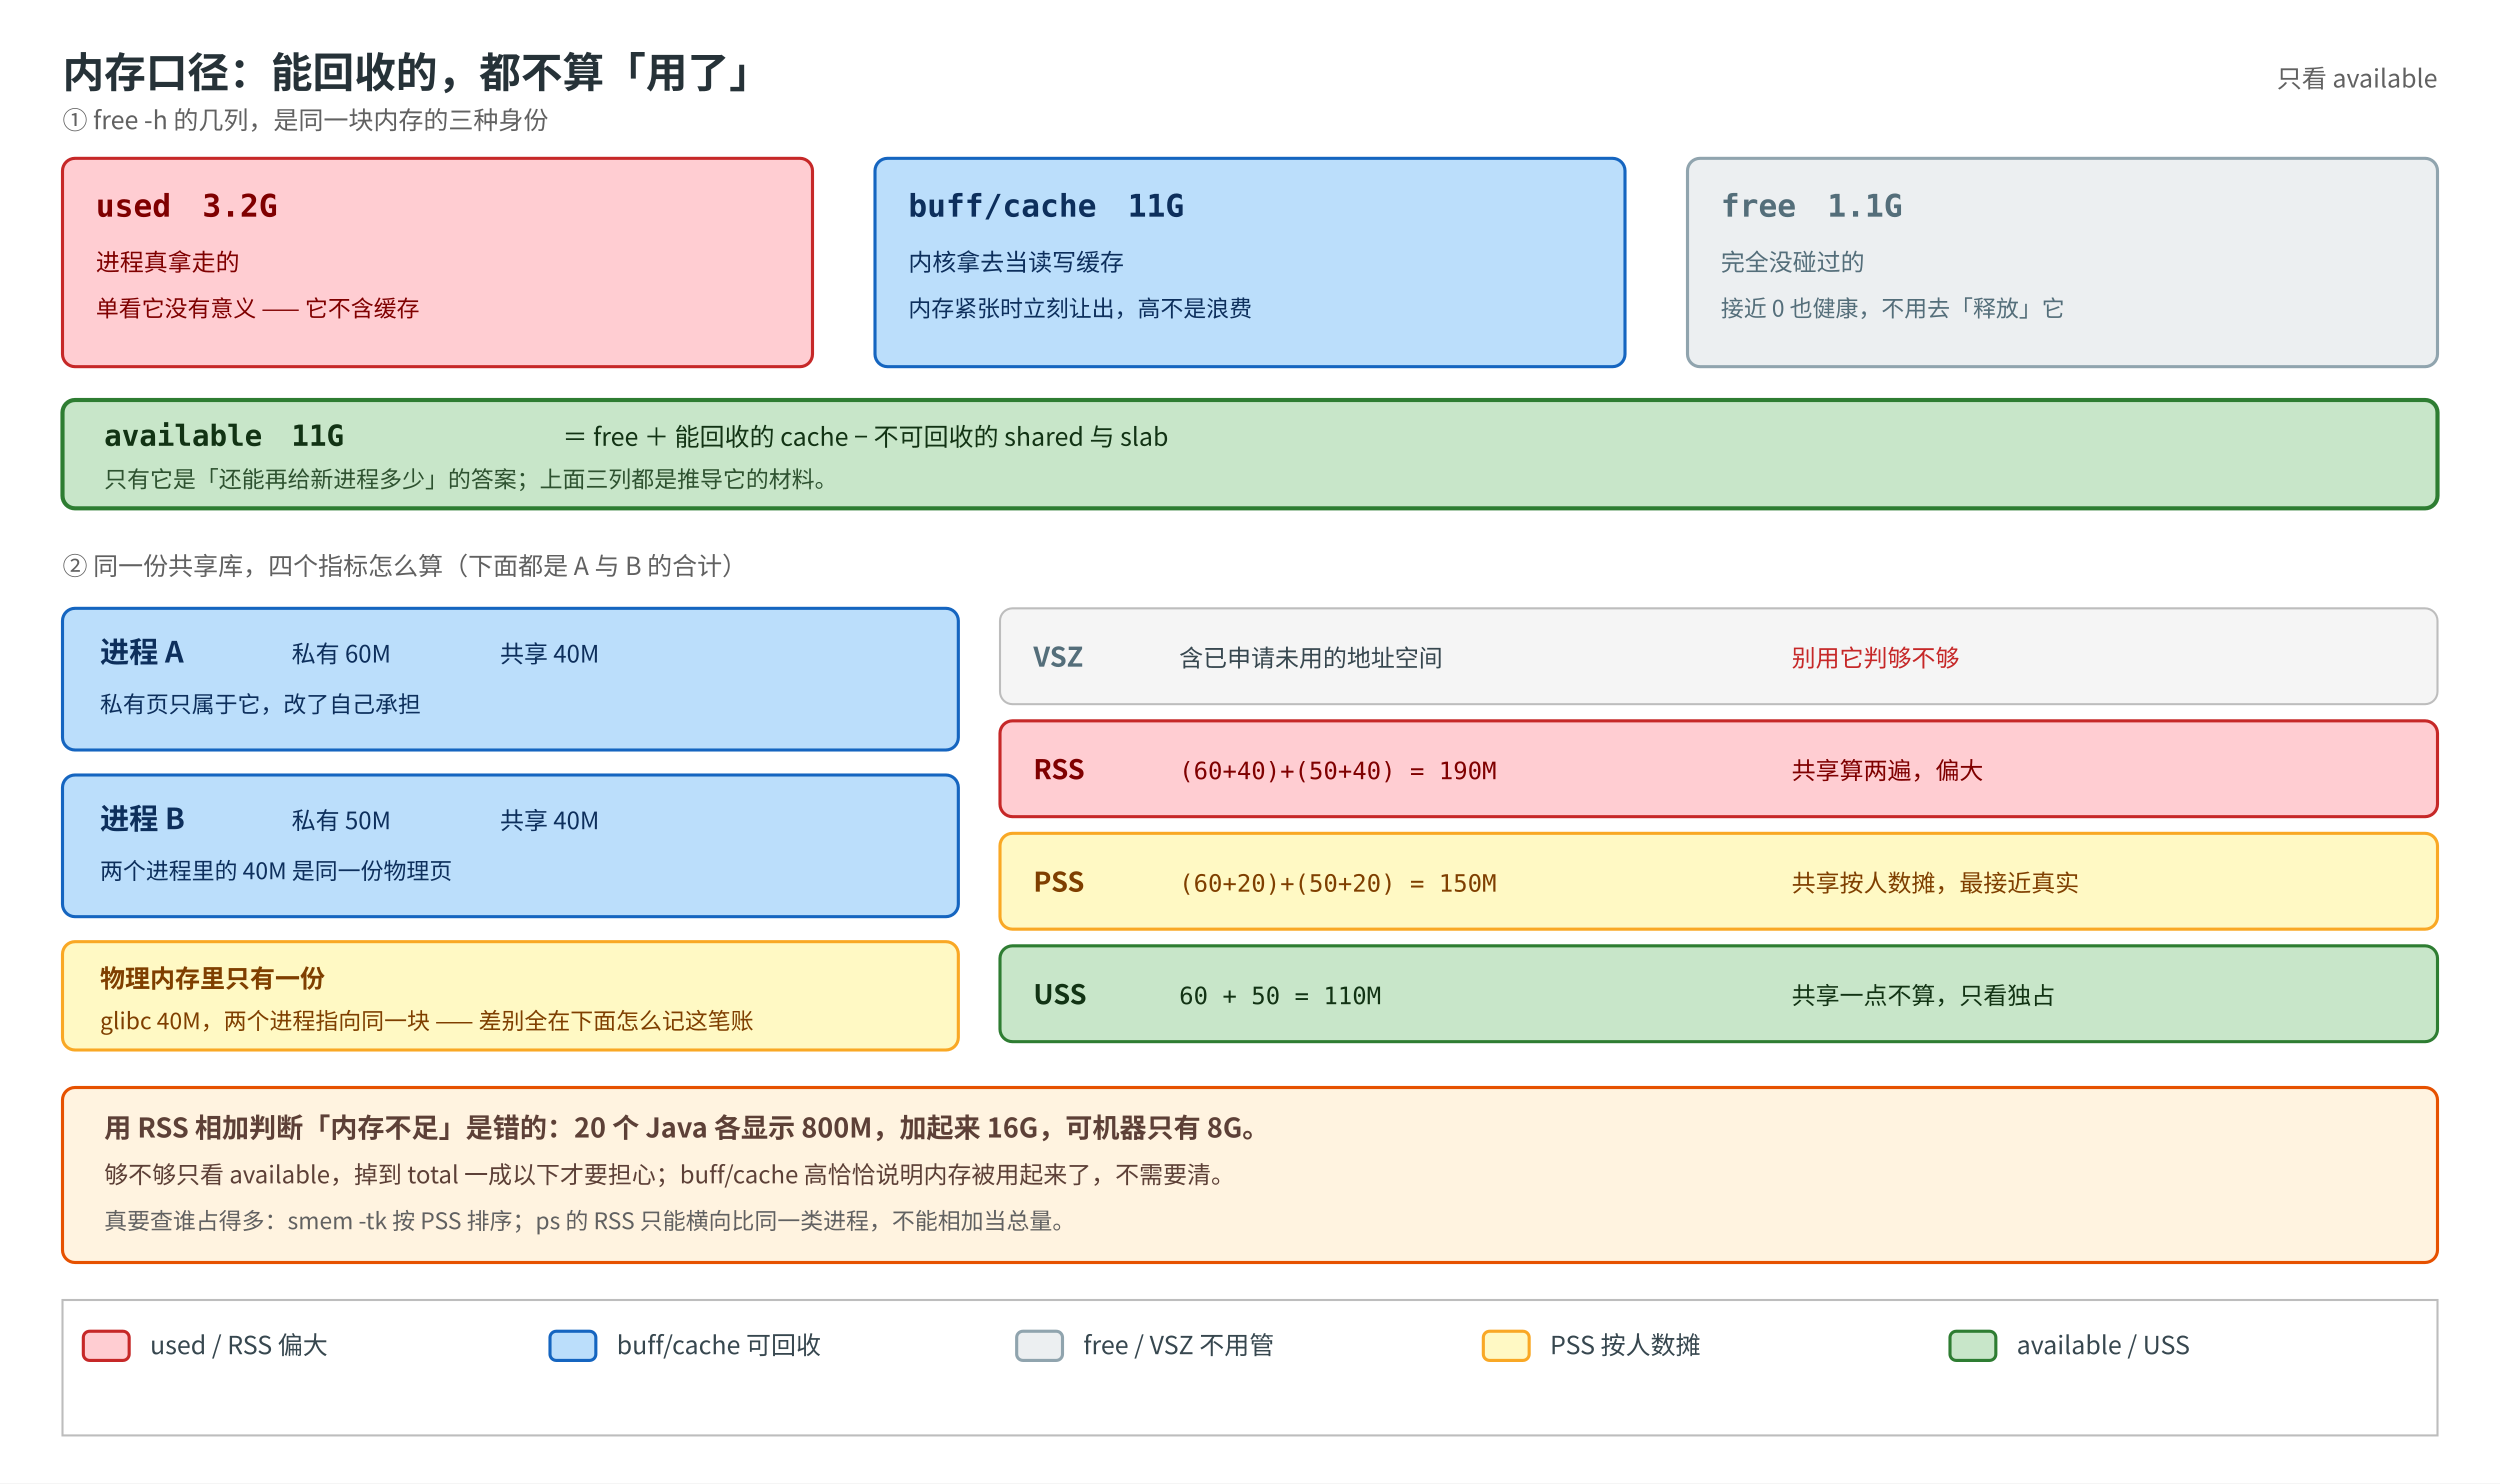
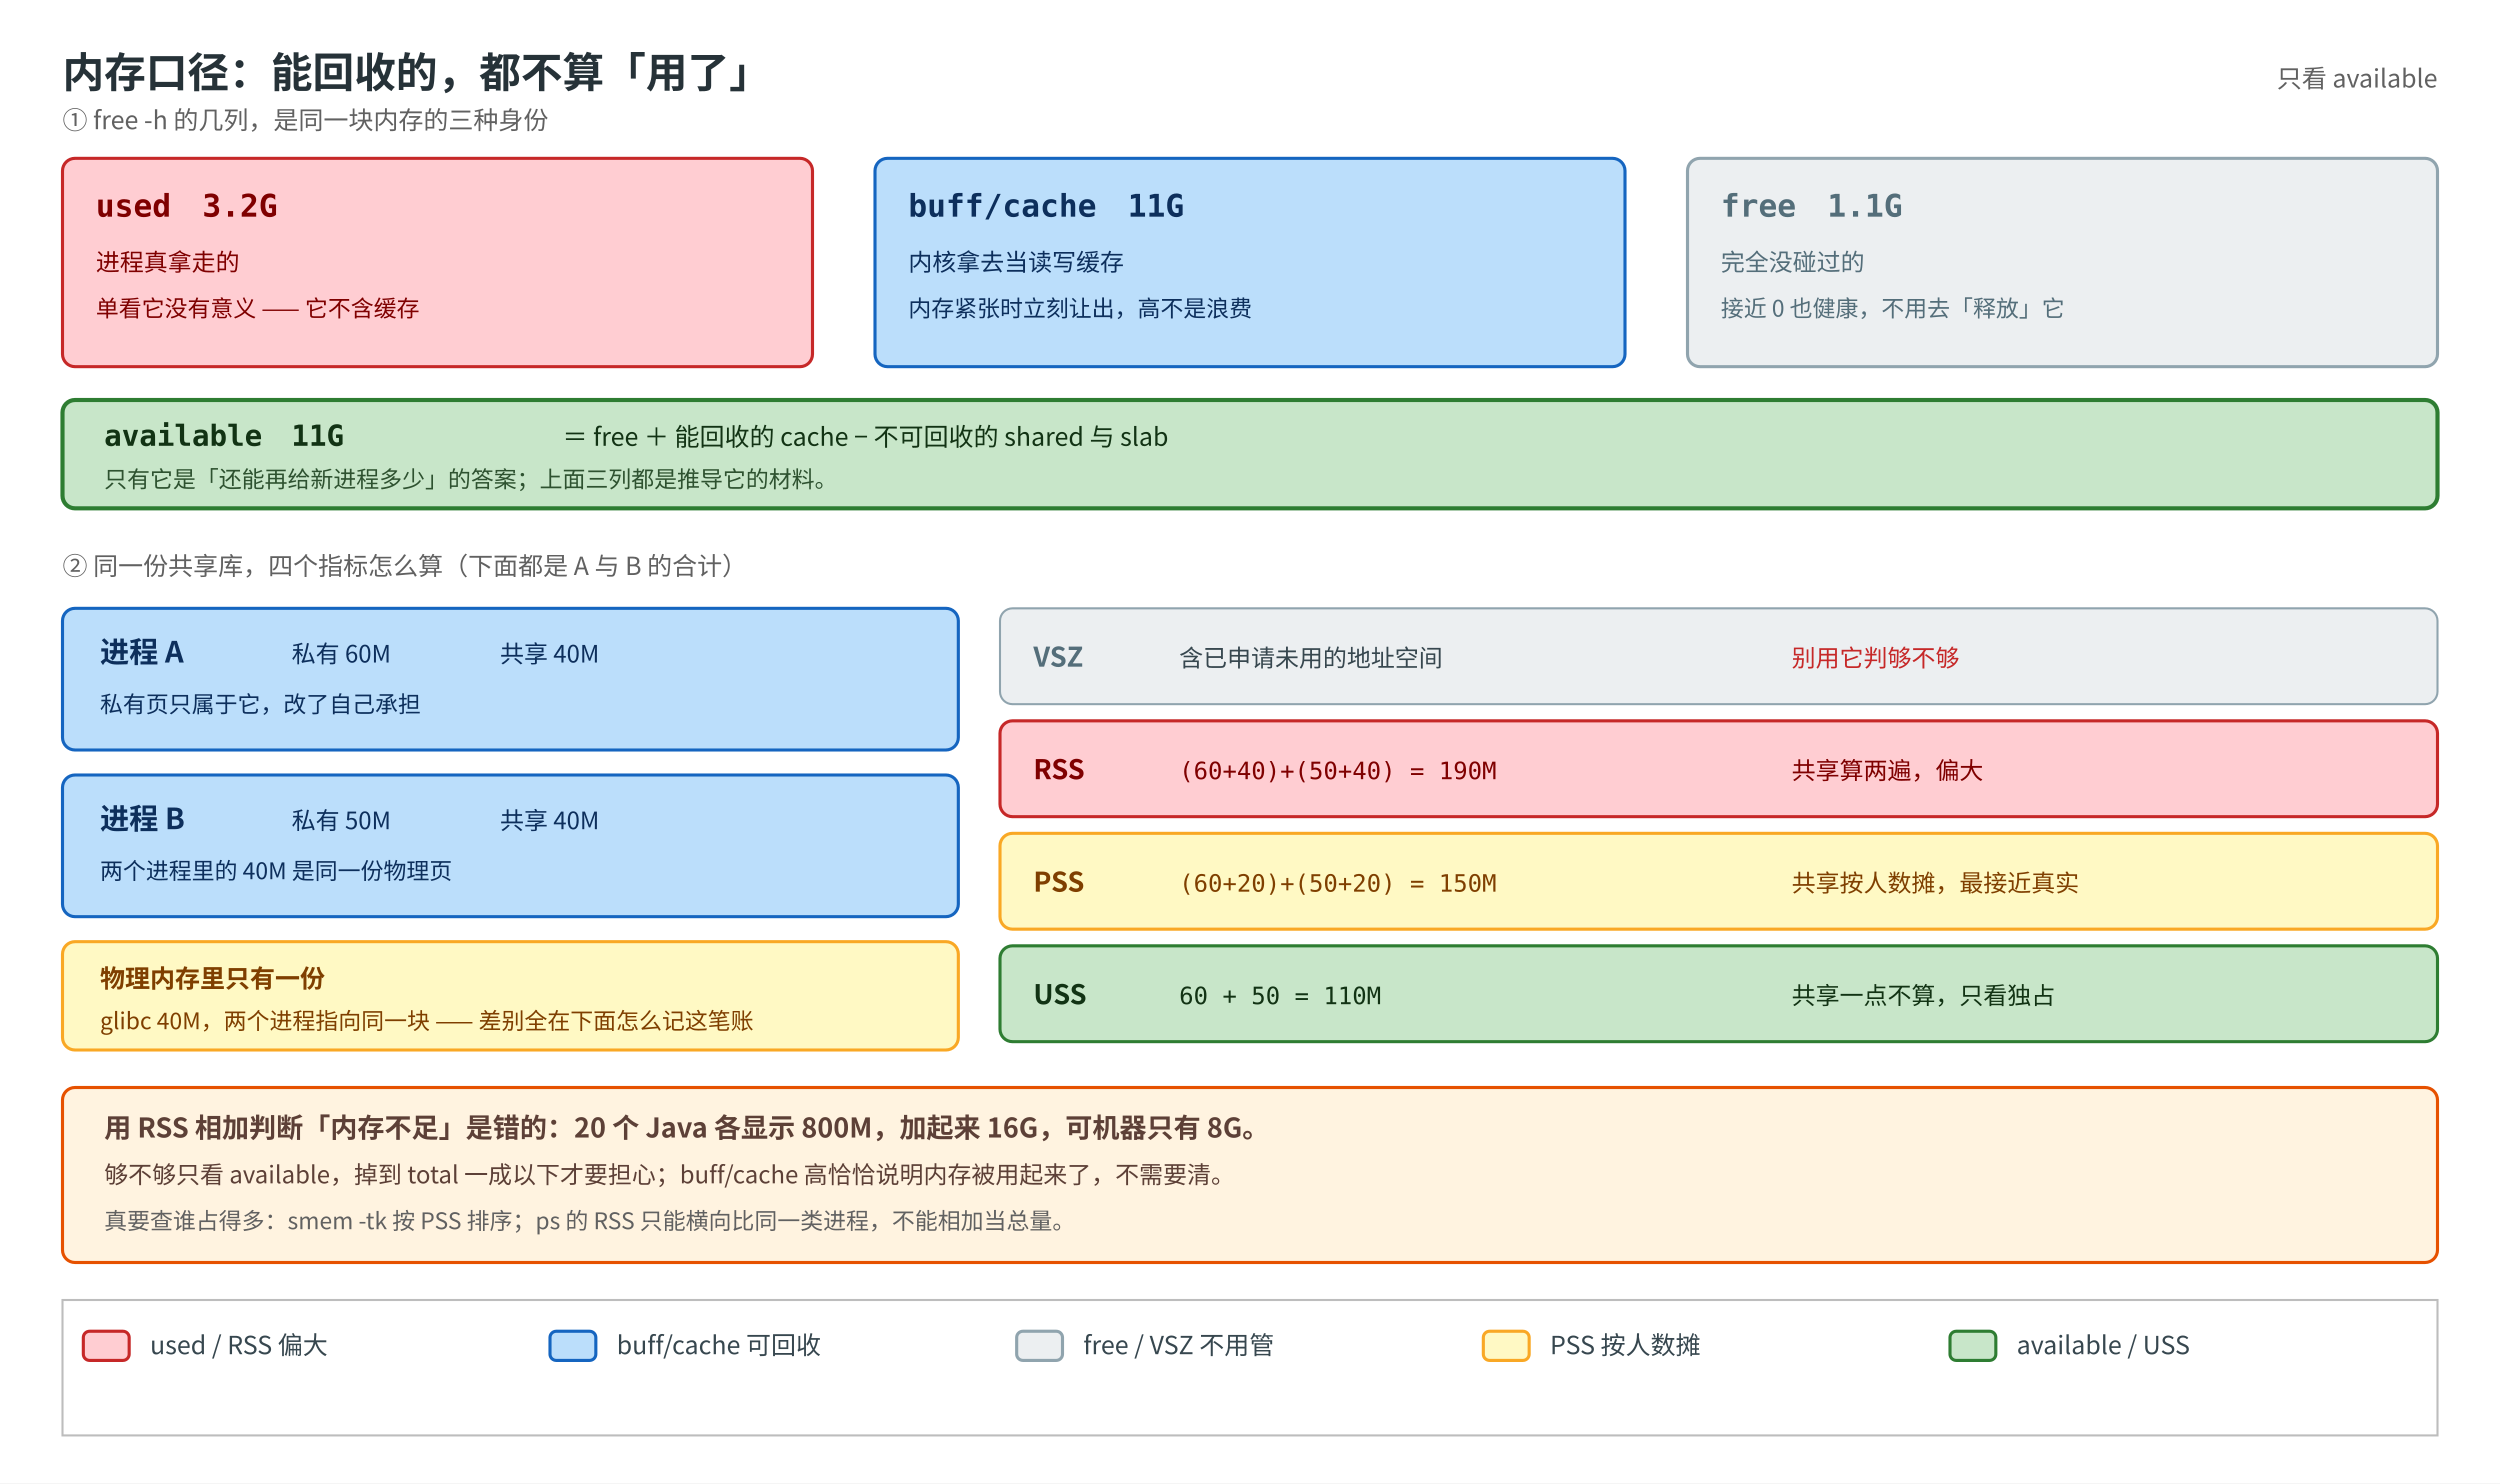
<svg xmlns="http://www.w3.org/2000/svg" viewBox="0 0 1200 712" font-family="'Microsoft YaHei','PingFang SC','Noto Sans CJK SC',sans-serif">
  <rect x="0" y="0" width="1200" height="712" fill="#ffffff" />
  <text x="30" y="42" font-size="20" font-weight="bold" fill="#263238">内存口径：能回收的，都不算「用了」</text>
  <text x="1170" y="42" font-size="12" fill="#616161" text-anchor="end">只看 available</text>
  <text x="30" y="62" font-size="12" fill="#616161">① free -h 的几列，是同一块内存的三种身份</text>
  <rect x="30" y="76" width="360" height="100" rx="6" fill="#ffcdd2" stroke="#c62828" stroke-width="1.5" />
  <text x="46" y="104" font-size="15" font-weight="bold" fill="#7f0000" font-family="ui-monospace,Menlo,Consolas,monospace">used　3.2G</text>
  <text x="46" y="130" font-size="11.5" fill="#7f0000">进程真拿走的</text>
  <text x="46" y="152" font-size="11" fill="#7f0000">单看它没有意义 —— 它不含缓存</text>
  <rect x="420" y="76" width="360" height="100" rx="6" fill="#bbdefb" stroke="#1565c0" stroke-width="1.5" />
  <text x="436" y="104" font-size="15" font-weight="bold" fill="#0d2f5c" font-family="ui-monospace,Menlo,Consolas,monospace">buff/cache　11G</text>
  <text x="436" y="130" font-size="11.5" fill="#0d2f5c">内核拿去当读写缓存</text>
  <text x="436" y="152" font-size="11" fill="#0d2f5c">内存紧张时立刻让出，高不是浪费</text>
  <rect x="810" y="76" width="360" height="100" rx="6" fill="#eceff1" stroke="#90a4ae" stroke-width="1.5" />
  <text x="826" y="104" font-size="15" font-weight="bold" fill="#546e7a" font-family="ui-monospace,Menlo,Consolas,monospace">free　1.1G</text>
  <text x="826" y="130" font-size="11.5" fill="#546e7a">完全没碰过的</text>
  <text x="826" y="152" font-size="11" fill="#546e7a">接近 0 也健康，不用去「释放」它</text>
  <rect x="30" y="192" width="1140" height="52" rx="6" fill="#c8e6c9" stroke="#2e7d32" stroke-width="2" />
  <text x="50" y="214" font-size="14" font-weight="bold" fill="#123314" font-family="ui-monospace,Menlo,Consolas,monospace">available　11G</text>
  <text x="270" y="214" font-size="12" fill="#123314">＝ free ＋ 能回收的 cache − 不可回收的 shared 与 slab</text>
  <text x="50" y="234" font-size="11" fill="#2e5230">只有它是「还能再给新进程多少」的答案；上面三列都是推导它的材料。</text>
  <text x="30" y="276" font-size="12" fill="#616161">② 同一份共享库，四个指标怎么算（下面都是 A 与 B 的合计）</text>
  <rect x="30" y="292" width="430" height="68" rx="6" fill="#bbdefb" stroke="#1565c0" stroke-width="1.5" />
  <text x="48" y="318" font-size="14" font-weight="bold" fill="#0d2f5c">进程 A</text>
  <text x="140" y="318" font-size="11.5" fill="#0d2f5c">私有 60M</text>
  <text x="240" y="318" font-size="11.5" fill="#0d2f5c">共享 40M</text>
  <text x="48" y="342" font-size="11" fill="#0d2f5c">私有页只属于它，改了自己承担</text>
  <rect x="30" y="372" width="430" height="68" rx="6" fill="#bbdefb" stroke="#1565c0" stroke-width="1.5" />
  <text x="48" y="398" font-size="14" font-weight="bold" fill="#0d2f5c">进程 B</text>
  <text x="140" y="398" font-size="11.5" fill="#0d2f5c">私有 50M</text>
  <text x="240" y="398" font-size="11.5" fill="#0d2f5c">共享 40M</text>
  <text x="48" y="422" font-size="11" fill="#0d2f5c">两个进程里的 40M 是同一份物理页</text>
  <rect x="30" y="452" width="430" height="52" rx="6" fill="#fff9c4" stroke="#f9a825" stroke-width="1.5" />
  <text x="48" y="474" font-size="12" font-weight="bold" fill="#7f3f00">物理内存里只有一份</text>
  <text x="48" y="494" font-size="11" fill="#7f3f00">glibc 40M，两个进程指向同一块 —— 差别全在下面怎么记这笔账</text>
-   <rect x="480" y="292" width="690" height="46" rx="6" fill="#f5f5f5" stroke="#bdbdbd" stroke-width="1" />
+   <rect x="480" y="292" width="690" height="46" rx="6" fill="#eceff1" stroke="#90a4ae" stroke-width="1" />
  <text x="496" y="320" font-size="13" font-weight="bold" fill="#546e7a">VSZ</text>
  <text x="566" y="320" font-size="11.5" fill="#37474f">含已申请未用的地址空间</text>
  <text x="860" y="320" font-size="11.5" fill="#c62828">别用它判够不够</text>
  <rect x="480" y="346" width="690" height="46" rx="6" fill="#ffcdd2" stroke="#c62828" stroke-width="1.5" />
  <text x="496" y="374" font-size="13" font-weight="bold" fill="#7f0000">RSS</text>
  <text x="566" y="374" font-size="11.5" fill="#7f0000" font-family="ui-monospace,Menlo,Consolas,monospace">(60+40)+(50+40) = 190M</text>
  <text x="860" y="374" font-size="11.5" fill="#7f0000">共享算两遍，偏大</text>
  <rect x="480" y="400" width="690" height="46" rx="6" fill="#fff9c4" stroke="#f9a825" stroke-width="1.5" />
  <text x="496" y="428" font-size="13" font-weight="bold" fill="#7f3f00">PSS</text>
  <text x="566" y="428" font-size="11.5" fill="#7f3f00" font-family="ui-monospace,Menlo,Consolas,monospace">(60+20)+(50+20) = 150M</text>
  <text x="860" y="428" font-size="11.5" fill="#7f3f00">共享按人数摊，最接近真实</text>
  <rect x="480" y="454" width="690" height="46" rx="6" fill="#c8e6c9" stroke="#2e7d32" stroke-width="1.5" />
  <text x="496" y="482" font-size="13" font-weight="bold" fill="#123314">USS</text>
  <text x="566" y="482" font-size="11.5" fill="#123314" font-family="ui-monospace,Menlo,Consolas,monospace">60 + 50 = 110M</text>
  <text x="860" y="482" font-size="11.5" fill="#123314">共享一点不算，只看独占</text>
  <rect x="30" y="522" width="1140" height="84" rx="6" fill="#fff3e0" stroke="#e65100" stroke-width="1.5" />
  <text x="50" y="546" font-size="13" font-weight="bold" fill="#5d4037">用 RSS 相加判断「内存不足」是错的：20 个 Java 各显示 800M，加起来 16G，可机器只有 8G。</text>
  <text x="50" y="568" font-size="11.5" fill="#5d4037">够不够只看 available，掉到 total 一成以下才要担心；buff/cache 高恰恰说明内存被用起来了，不需要清。</text>
  <text x="50" y="590" font-size="11" fill="#616161">真要查谁占得多：smem -tk 按 PSS 排序；ps 的 RSS 只能横向比同一类进程，不能相加当总量。</text>
  <rect x="30" y="624" width="1140" height="65" fill="#ffffff" stroke="#bdbdbd" stroke-width="1" />
  <rect x="40" y="639" width="22" height="14" rx="3" fill="#ffcdd2" stroke="#c62828" stroke-width="1.5" />
  <text x="72" y="650" font-size="12" fill="#37474f">used / RSS 偏大</text>
  <rect x="264" y="639" width="22" height="14" rx="3" fill="#bbdefb" stroke="#1565c0" stroke-width="1.5" />
  <text x="296" y="650" font-size="12" fill="#37474f">buff/cache 可回收</text>
  <rect x="488" y="639" width="22" height="14" rx="3" fill="#eceff1" stroke="#90a4ae" stroke-width="1.5" />
  <text x="520" y="650" font-size="12" fill="#37474f">free / VSZ 不用管</text>
  <rect x="712" y="639" width="22" height="14" rx="3" fill="#fff9c4" stroke="#f9a825" stroke-width="1.5" />
  <text x="744" y="650" font-size="12" fill="#37474f">PSS 按人数摊</text>
  <rect x="936" y="639" width="22" height="14" rx="3" fill="#c8e6c9" stroke="#2e7d32" stroke-width="1.5" />
  <text x="968" y="650" font-size="12" fill="#37474f">available / USS</text>
</svg>
